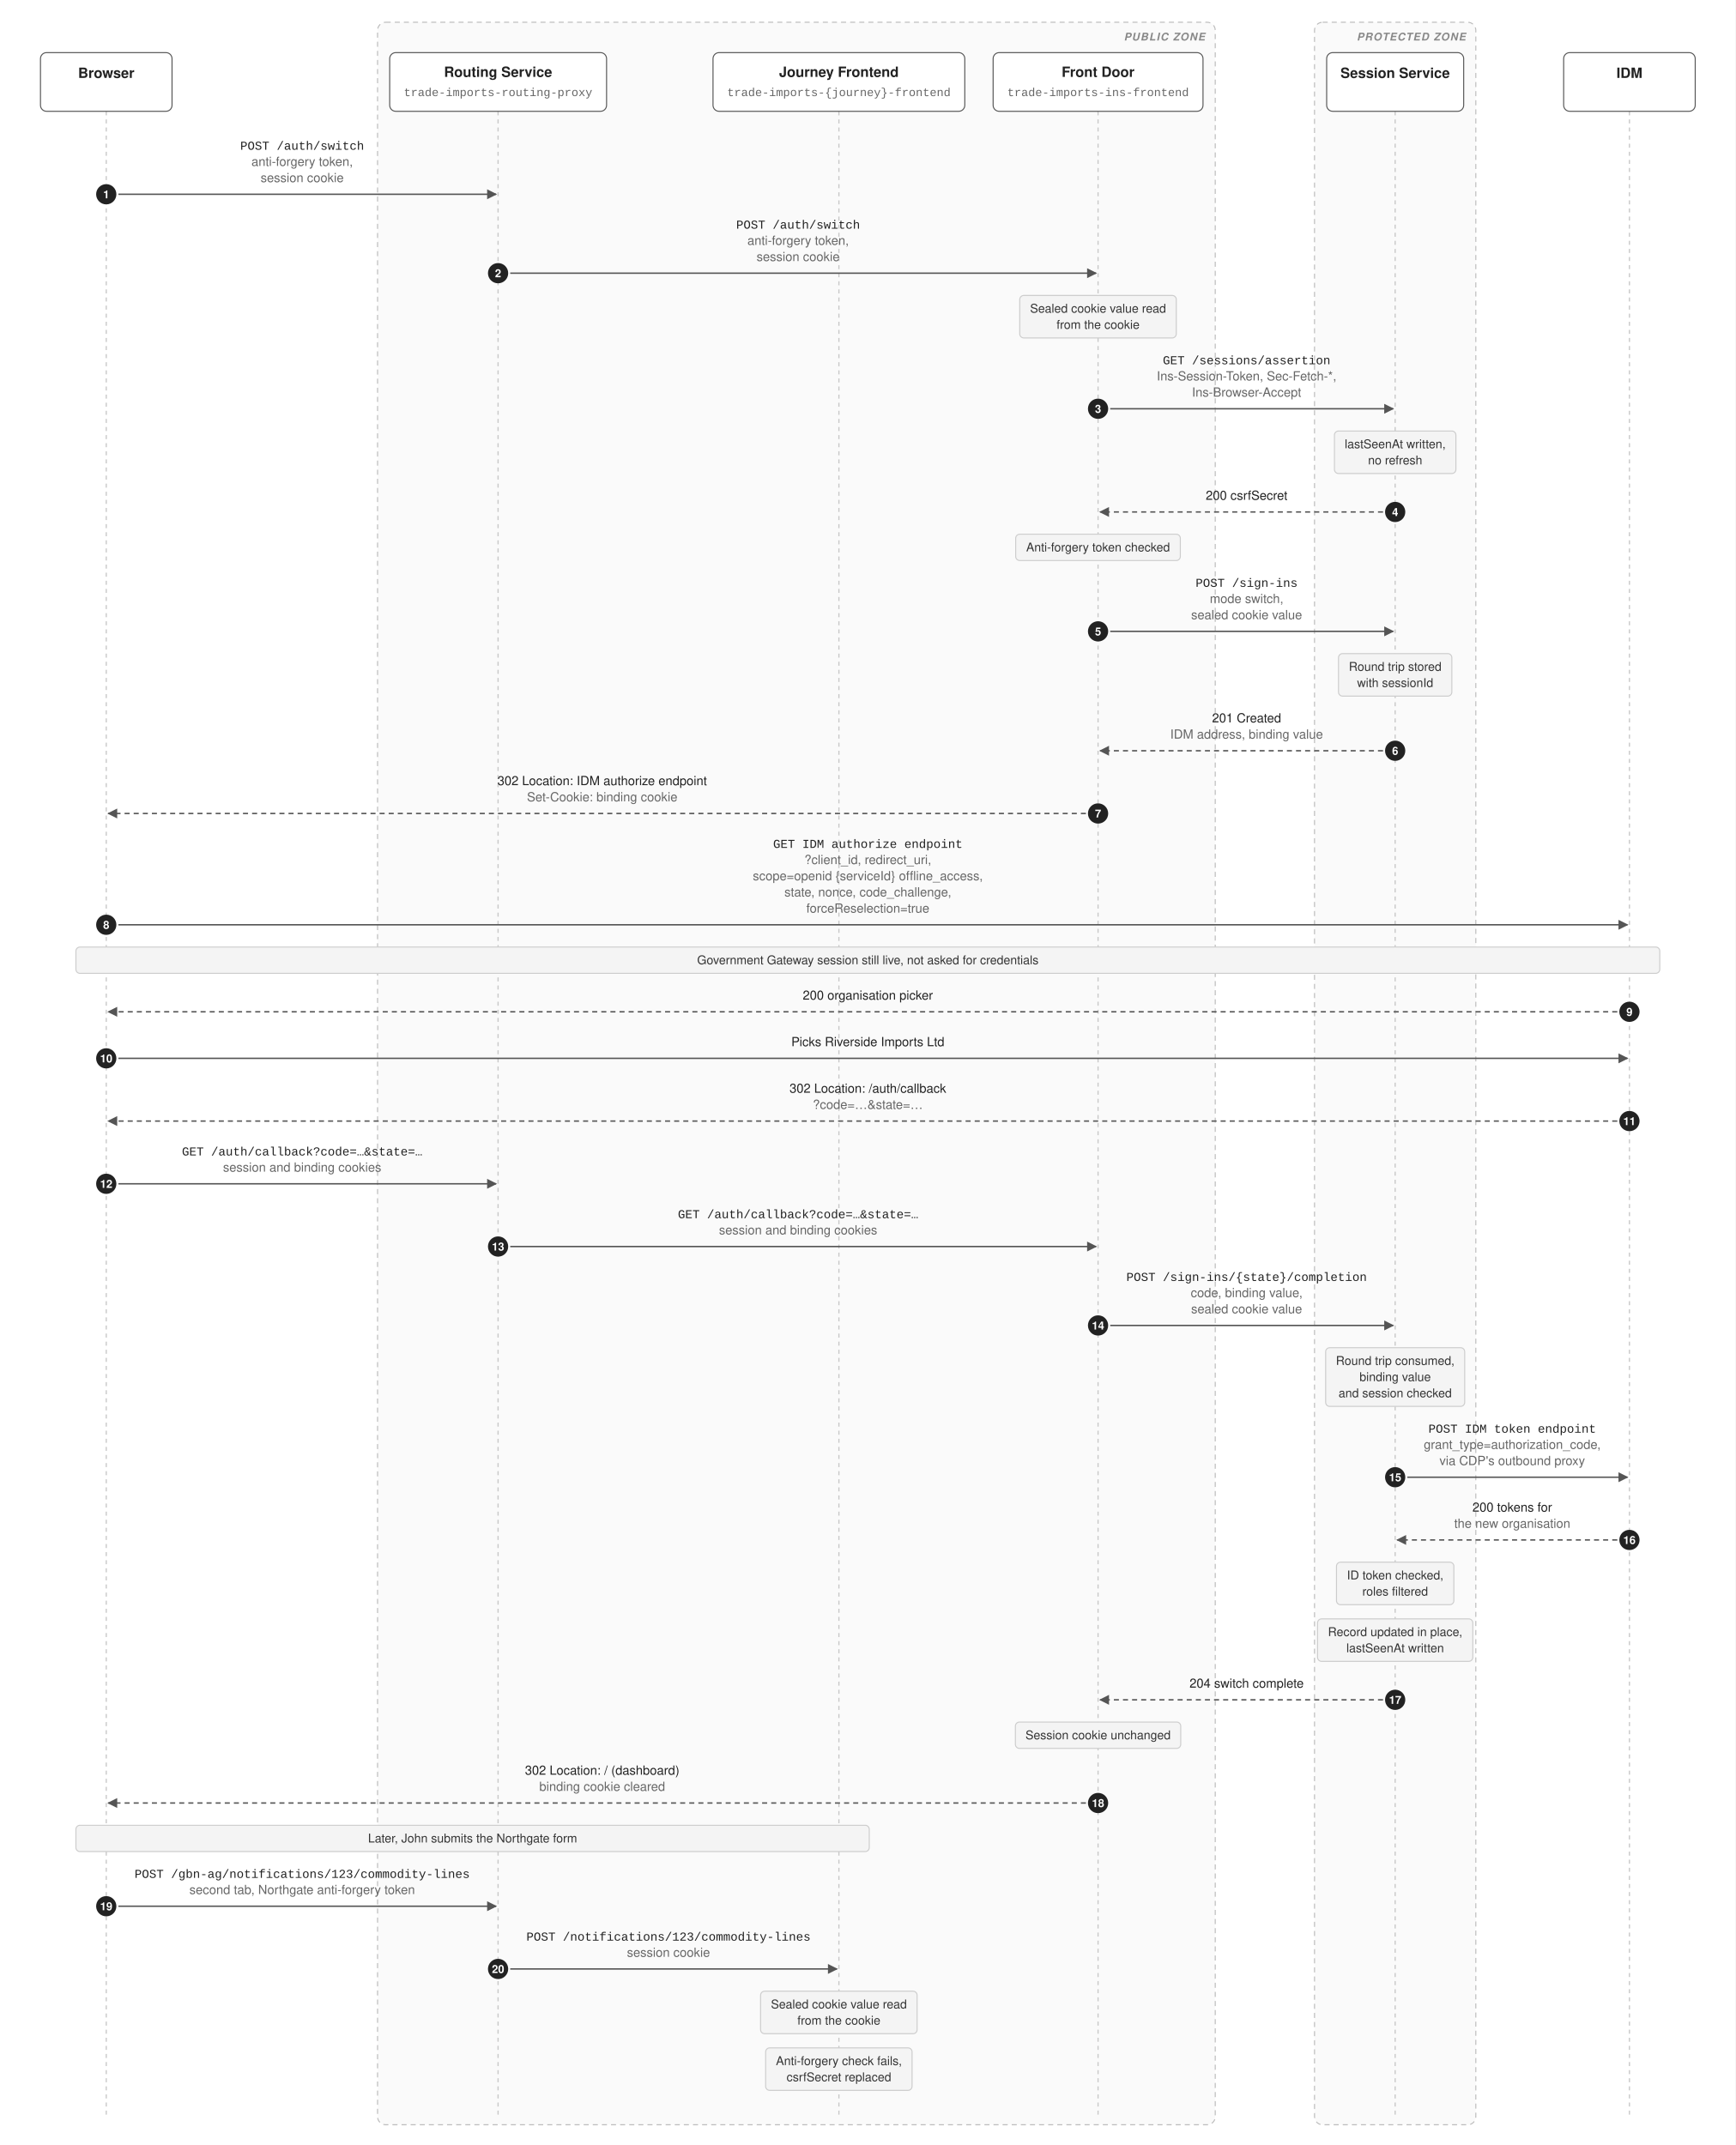
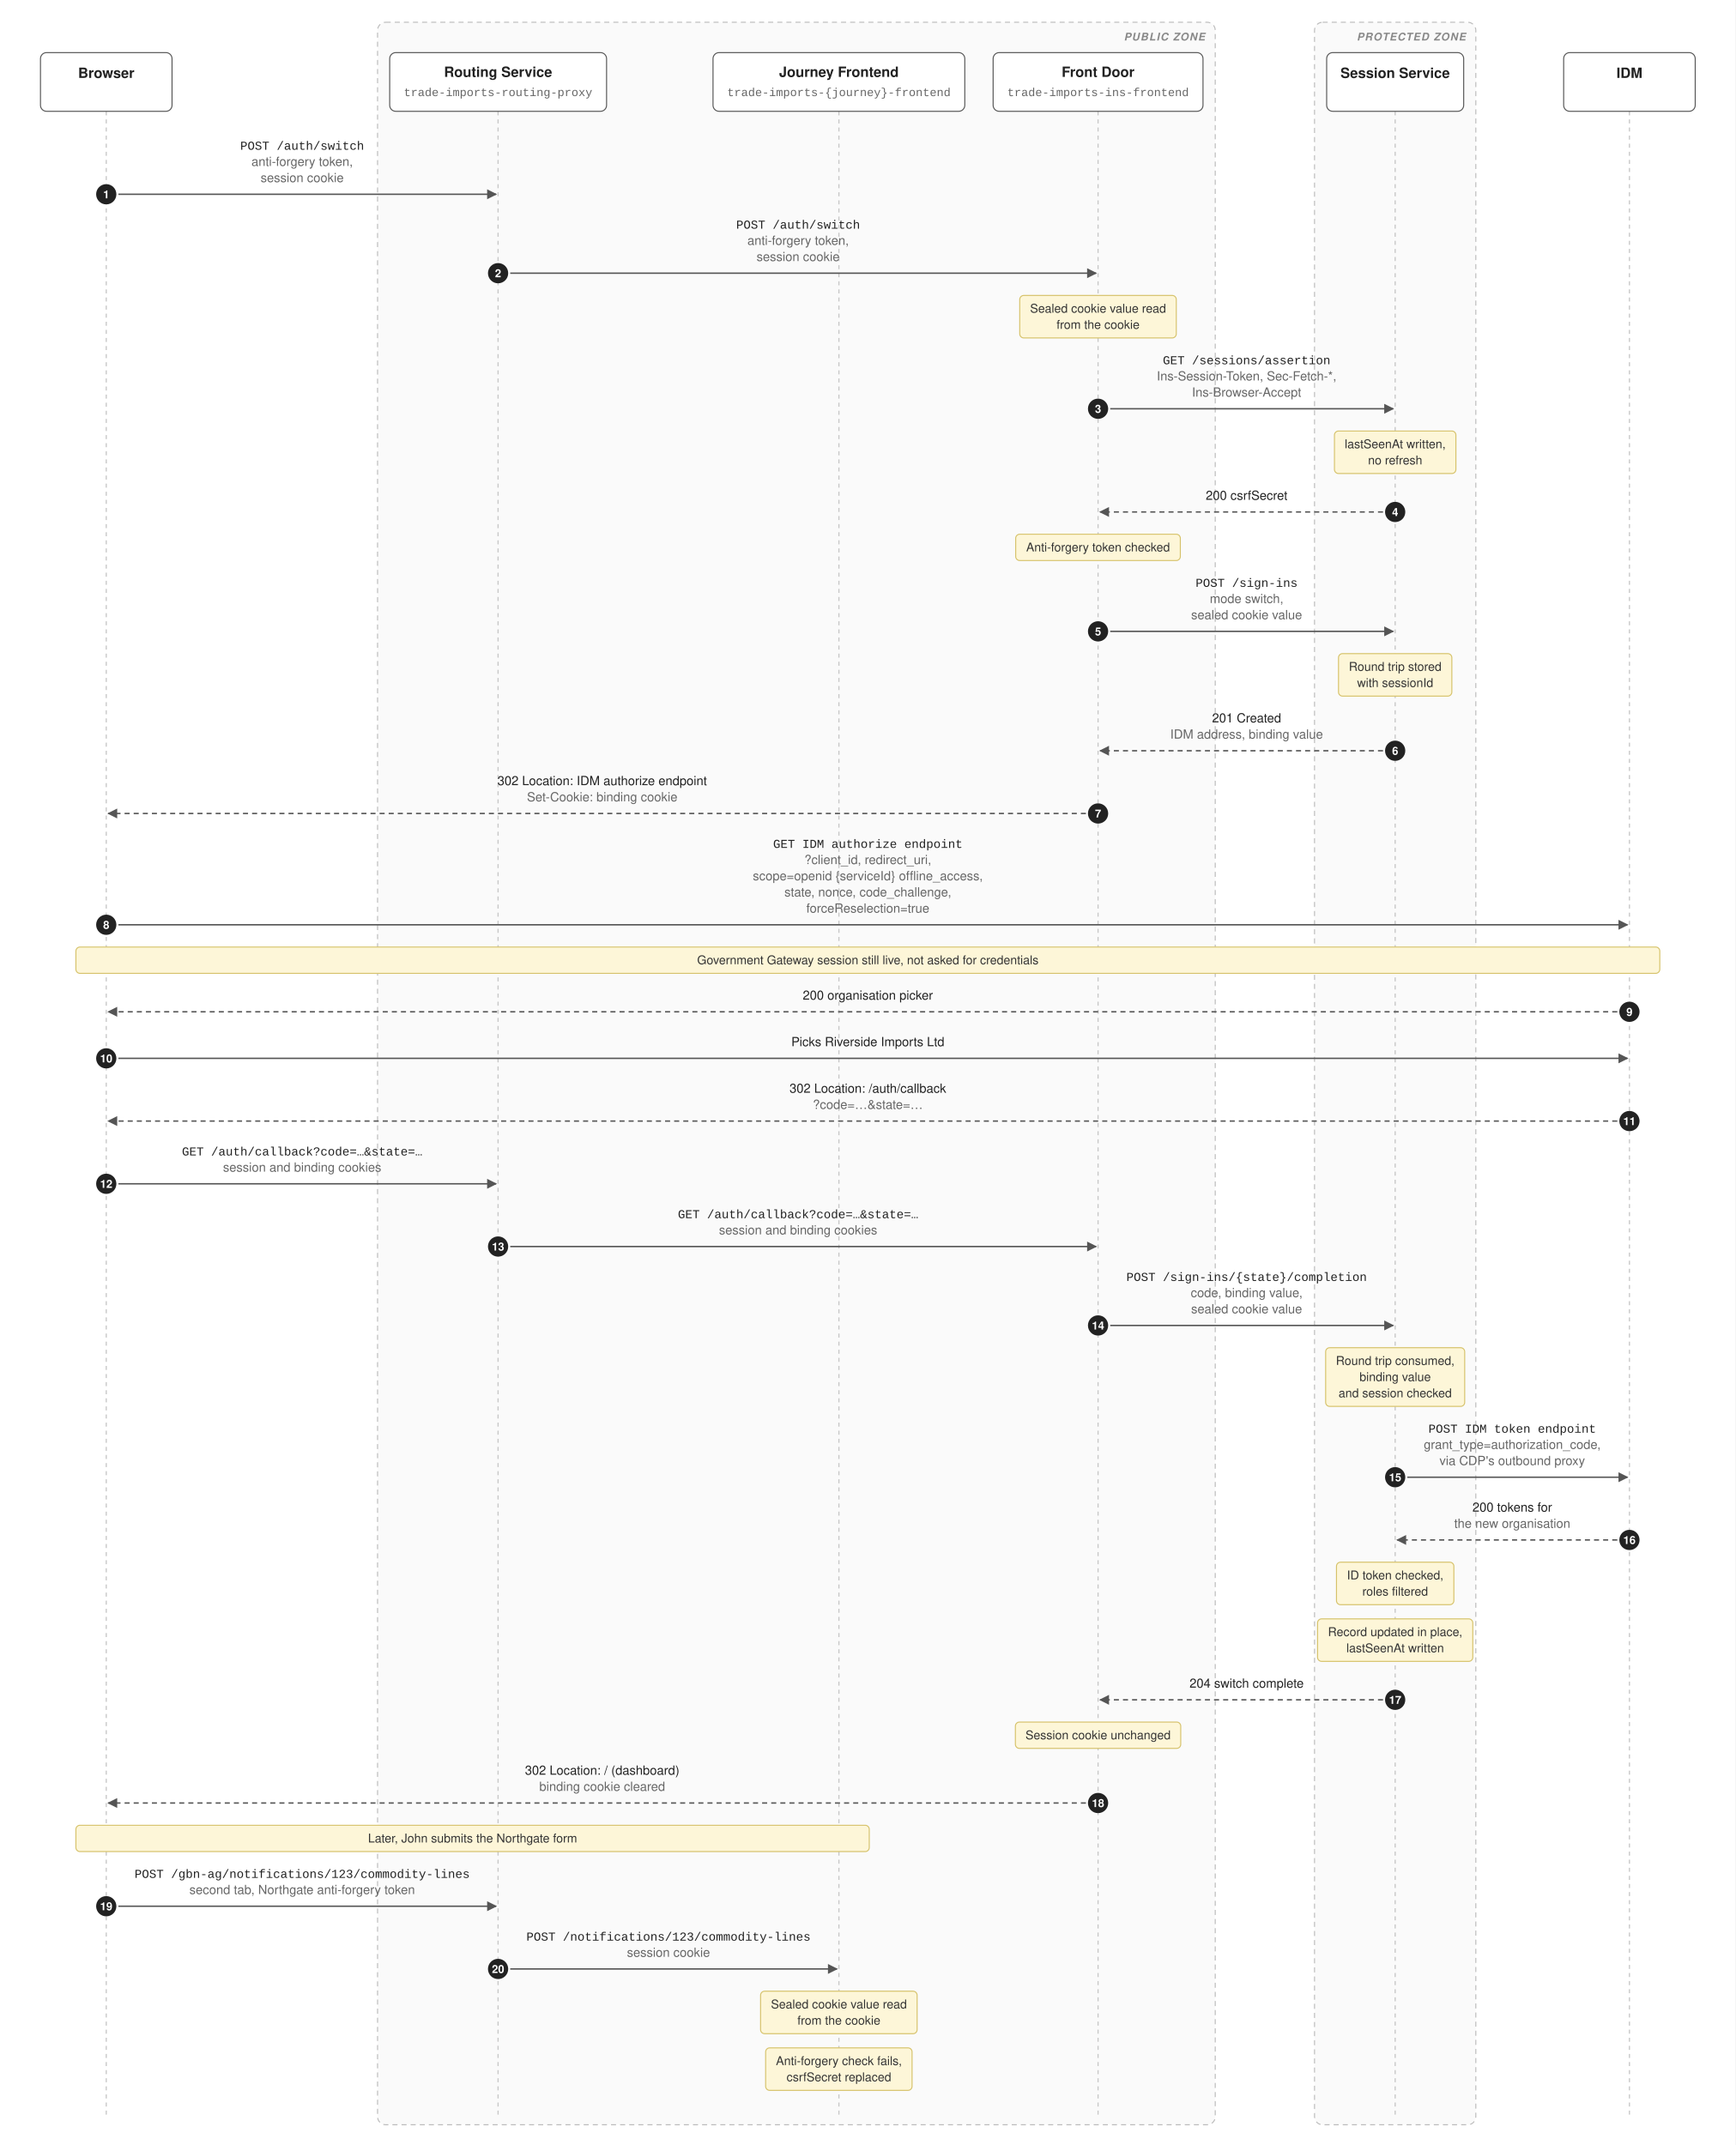
<svg xmlns="http://www.w3.org/2000/svg" viewBox="0 0 1715 2120" width="1715" height="2120" font-family="Helvetica Neue, Helvetica, Arial, sans-serif">
  <defs>
    <marker id="arw" viewBox="0 0 10 10" refX="9" refY="5" markerWidth="7" markerHeight="7" orient="auto-start-reverse">
      <path d="M 0 0 L 10 5 L 0 10 z" fill="#555555" />
    </marker>
  </defs>
  <rect x="0" y="0" width="1715" height="2120" fill="#ffffff" />
  <rect x="373.1" y="22" width="827.8" height="2078" rx="8" fill="#fafafa" stroke="#bbbbbb" stroke-dasharray="5 4" />
  <text x="1190.8" y="40" font-size="10.5" fill="#888888" text-anchor="end" font-weight="700" font-style="italic" letter-spacing="0.09em">PUBLIC ZONE</text>
  <rect x="1299" y="22" width="159.4" height="2078" rx="8" fill="#fafafa" stroke="#bbbbbb" stroke-dasharray="5 4" />
  <text x="1448.4" y="40" font-size="10.5" fill="#888888" text-anchor="end" font-weight="700" font-style="italic" letter-spacing="0.09em">PROTECTED ZONE</text>
  <line x1="105" y1="110" x2="105" y2="2090" stroke="#c8c8c8" stroke-width="1.2" stroke-dasharray="4 4" />
  <rect x="40" y="52" width="130" height="58" rx="6" fill="#ffffff" stroke="#555555" />
  <text x="105" y="77" font-size="14" fill="#222222" text-anchor="middle" font-weight="700">Browser</text>
  <line x1="492.2" y1="110" x2="492.2" y2="2090" stroke="#c8c8c8" stroke-width="1.2" stroke-dasharray="4 4" />
  <rect x="385.1" y="52" width="214.3" height="58" rx="6" fill="#ffffff" stroke="#555555" />
  <text x="492.2" y="76" font-size="14" fill="#222222" text-anchor="middle" font-weight="700">Routing Service</text>
  <text x="492.2" y="95" font-size="11.5" fill="#666666" text-anchor="middle" font-family="Menlo, Consolas, Courier New, monospace">trade-imports-routing-proxy</text>
  <line x1="829" y1="110" x2="829" y2="2090" stroke="#c8c8c8" stroke-width="1.2" stroke-dasharray="4 4" />
  <rect x="704.6" y="52" width="248.8" height="58" rx="6" fill="#ffffff" stroke="#555555" />
  <text x="829" y="76" font-size="14" fill="#222222" text-anchor="middle" font-weight="700">Journey Frontend</text>
  <text x="829" y="95" font-size="11.5" fill="#666666" text-anchor="middle" font-family="Menlo, Consolas, Courier New, monospace">trade-imports-{journey}-frontend</text>
  <line x1="1085.1" y1="110" x2="1085.1" y2="2090" stroke="#c8c8c8" stroke-width="1.2" stroke-dasharray="4 4" />
  <rect x="981.4" y="52" width="207.4" height="58" rx="6" fill="#ffffff" stroke="#555555" />
  <text x="1085.1" y="76" font-size="14" fill="#222222" text-anchor="middle" font-weight="700">Front Door</text>
  <text x="1085.1" y="95" font-size="11.5" fill="#666666" text-anchor="middle" font-family="Menlo, Consolas, Courier New, monospace">trade-imports-ins-frontend</text>
  <line x1="1378.7" y1="110" x2="1378.7" y2="2090" stroke="#c8c8c8" stroke-width="1.2" stroke-dasharray="4 4" />
  <rect x="1311" y="52" width="135.4" height="58" rx="6" fill="#ffffff" stroke="#555555" />
  <text x="1378.7" y="77" font-size="14" fill="#222222" text-anchor="middle" font-weight="700">Session Service</text>
  <line x1="1610.2" y1="110" x2="1610.2" y2="2090" stroke="#c8c8c8" stroke-width="1.2" stroke-dasharray="4 4" />
  <rect x="1545.2" y="52" width="130" height="58" rx="6" fill="#ffffff" stroke="#555555" />
  <text x="1610.2" y="77" font-size="14" fill="#222222" text-anchor="middle" font-weight="700">IDM</text>
  <text x="298.6" y="148" font-size="12" fill="#222222" text-anchor="middle" font-family="Menlo, Consolas, Courier New, monospace">POST /auth/switch</text>
  <text x="298.6" y="164" font-size="12.5" fill="#666666" text-anchor="middle">anti-forgery token,</text>
  <text x="298.6" y="180" font-size="12.5" fill="#666666" text-anchor="middle">session cookie</text>
  <line x1="117" y1="192" x2="490.2" y2="192" stroke="#555555" stroke-width="1.4" marker-end="url(#arw)" />
  <circle cx="105" cy="192" r="10" fill="#222222" />
  <text x="105" y="196" font-size="11" fill="#ffffff" text-anchor="middle" font-weight="700">1</text>
  <text x="788.7" y="226" font-size="12" fill="#222222" text-anchor="middle" font-family="Menlo, Consolas, Courier New, monospace">POST /auth/switch</text>
  <text x="788.7" y="242" font-size="12.5" fill="#666666" text-anchor="middle">anti-forgery token,</text>
  <text x="788.7" y="258" font-size="12.5" fill="#666666" text-anchor="middle">session cookie</text>
  <line x1="504.2" y1="270" x2="1083.1" y2="270" stroke="#555555" stroke-width="1.4" marker-end="url(#arw)" />
  <circle cx="492.2" cy="270" r="10" fill="#222222" />
  <text x="492.2" y="274" font-size="11" fill="#ffffff" text-anchor="middle" font-weight="700">2</text>
-   <rect x="1007.7" y="292" width="154.7" height="42" rx="4" fill="#f4f4f4" stroke="#cccccc" />
+   <rect x="1007.7" y="292" width="154.7" height="42" rx="4" fill="#fdf6d8" stroke="#d6c26a" />
  <text x="1085.1" y="309" font-size="12" fill="#333333" text-anchor="middle">Sealed cookie value read</text>
  <text x="1085.1" y="325" font-size="12" fill="#333333" text-anchor="middle">from the cookie</text>
  <text x="1231.9" y="360" font-size="12" fill="#222222" text-anchor="middle" font-family="Menlo, Consolas, Courier New, monospace">GET /sessions/assertion</text>
  <text x="1231.9" y="376" font-size="12.5" fill="#666666" text-anchor="middle">Ins-Session-Token, Sec-Fetch-*,</text>
  <text x="1231.9" y="392" font-size="12.5" fill="#666666" text-anchor="middle">Ins-Browser-Accept</text>
  <line x1="1097.1" y1="404" x2="1376.7" y2="404" stroke="#555555" stroke-width="1.4" marker-end="url(#arw)" />
  <circle cx="1085.1" cy="404" r="10" fill="#222222" />
  <text x="1085.1" y="408" font-size="11" fill="#ffffff" text-anchor="middle" font-weight="700">3</text>
-   <rect x="1318.7" y="426" width="120" height="42" rx="4" fill="#f4f4f4" stroke="#cccccc" />
+   <rect x="1318.7" y="426" width="120" height="42" rx="4" fill="#fdf6d8" stroke="#d6c26a" />
  <text x="1378.7" y="443" font-size="12" fill="#333333" text-anchor="middle">lastSeenAt written,</text>
  <text x="1378.7" y="459" font-size="12" fill="#333333" text-anchor="middle">no refresh</text>
  <text x="1231.9" y="494" font-size="12.5" fill="#222222" text-anchor="middle">200 csrfSecret</text>
  <line x1="1366.7" y1="506" x2="1087.1" y2="506" stroke="#555555" stroke-width="1.4" stroke-dasharray="5 4" marker-end="url(#arw)" />
  <circle cx="1378.7" cy="506" r="10" fill="#222222" />
  <text x="1378.7" y="510" font-size="11" fill="#ffffff" text-anchor="middle" font-weight="700">4</text>
-   <rect x="1003.7" y="528" width="162.7" height="26" rx="4" fill="#f4f4f4" stroke="#cccccc" />
+   <rect x="1003.7" y="528" width="162.7" height="26" rx="4" fill="#fdf6d8" stroke="#d6c26a" />
  <text x="1085.1" y="545" font-size="12" fill="#333333" text-anchor="middle">Anti-forgery token checked</text>
  <text x="1231.9" y="580" font-size="12" fill="#222222" text-anchor="middle" font-family="Menlo, Consolas, Courier New, monospace">POST /sign-ins</text>
  <text x="1231.9" y="596" font-size="12.5" fill="#666666" text-anchor="middle">mode switch,</text>
  <text x="1231.9" y="612" font-size="12.5" fill="#666666" text-anchor="middle">sealed cookie value</text>
  <line x1="1097.1" y1="624" x2="1376.7" y2="624" stroke="#555555" stroke-width="1.4" marker-end="url(#arw)" />
  <circle cx="1085.1" cy="624" r="10" fill="#222222" />
  <text x="1085.1" y="628" font-size="11" fill="#ffffff" text-anchor="middle" font-weight="700">5</text>
-   <rect x="1322.7" y="646" width="112" height="42" rx="4" fill="#f4f4f4" stroke="#cccccc" />
+   <rect x="1322.7" y="646" width="112" height="42" rx="4" fill="#fdf6d8" stroke="#d6c26a" />
  <text x="1378.7" y="663" font-size="12" fill="#333333" text-anchor="middle">Round trip stored</text>
  <text x="1378.7" y="679" font-size="12" fill="#333333" text-anchor="middle">with sessionId</text>
  <text x="1231.9" y="714" font-size="12.5" fill="#222222" text-anchor="middle">201 Created</text>
  <text x="1231.9" y="730" font-size="12.5" fill="#666666" text-anchor="middle">IDM address, binding value</text>
  <line x1="1366.7" y1="742" x2="1087.1" y2="742" stroke="#555555" stroke-width="1.4" stroke-dasharray="5 4" marker-end="url(#arw)" />
  <circle cx="1378.7" cy="742" r="10" fill="#222222" />
  <text x="1378.7" y="746" font-size="11" fill="#ffffff" text-anchor="middle" font-weight="700">6</text>
  <text x="595.1" y="776" font-size="12.5" fill="#222222" text-anchor="middle">302 Location: IDM authorize endpoint</text>
  <text x="595.1" y="792" font-size="12.5" fill="#666666" text-anchor="middle">Set-Cookie: binding cookie</text>
  <line x1="1073.1" y1="804" x2="107" y2="804" stroke="#555555" stroke-width="1.4" stroke-dasharray="5 4" marker-end="url(#arw)" />
  <circle cx="1085.1" cy="804" r="10" fill="#222222" />
  <text x="1085.1" y="808" font-size="11" fill="#ffffff" text-anchor="middle" font-weight="700">7</text>
  <text x="857.6" y="838" font-size="12" fill="#222222" text-anchor="middle" font-family="Menlo, Consolas, Courier New, monospace">GET IDM authorize endpoint</text>
  <text x="857.6" y="854" font-size="12.5" fill="#666666" text-anchor="middle">?client_id, redirect_uri,</text>
  <text x="857.6" y="870" font-size="12.5" fill="#666666" text-anchor="middle">scope=openid {serviceId} offline_access,</text>
  <text x="857.6" y="886" font-size="12.5" fill="#666666" text-anchor="middle">state, nonce, code_challenge,</text>
  <text x="857.6" y="902" font-size="12.5" fill="#666666" text-anchor="middle">forceReselection=true</text>
  <line x1="117" y1="914" x2="1608.2" y2="914" stroke="#555555" stroke-width="1.4" marker-end="url(#arw)" />
  <circle cx="105" cy="914" r="10" fill="#222222" />
  <text x="105" y="918" font-size="11" fill="#ffffff" text-anchor="middle" font-weight="700">8</text>
-   <rect x="75" y="936" width="1565.2" height="26" rx="4" fill="#f4f4f4" stroke="#cccccc" />
+   <rect x="75" y="936" width="1565.2" height="26" rx="4" fill="#fdf6d8" stroke="#d6c26a" />
  <text x="857.6" y="953" font-size="12" fill="#333333" text-anchor="middle">Government Gateway session still live, not asked for credentials</text>
  <text x="857.6" y="988" font-size="12.5" fill="#222222" text-anchor="middle">200 organisation picker</text>
  <line x1="1598.2" y1="1000" x2="107" y2="1000" stroke="#555555" stroke-width="1.4" stroke-dasharray="5 4" marker-end="url(#arw)" />
  <circle cx="1610.2" cy="1000" r="10" fill="#222222" />
  <text x="1610.2" y="1004" font-size="11" fill="#ffffff" text-anchor="middle" font-weight="700">9</text>
  <text x="857.6" y="1034" font-size="12.5" fill="#222222" text-anchor="middle">Picks Riverside Imports Ltd</text>
  <line x1="117" y1="1046" x2="1608.2" y2="1046" stroke="#555555" stroke-width="1.4" marker-end="url(#arw)" />
  <circle cx="105" cy="1046" r="10" fill="#222222" />
  <text x="105" y="1050" font-size="11" fill="#ffffff" text-anchor="middle" font-weight="700">10</text>
  <text x="857.6" y="1080" font-size="12.5" fill="#222222" text-anchor="middle">302 Location: /auth/callback</text>
  <text x="857.6" y="1096" font-size="12.5" fill="#666666" text-anchor="middle">?code=…&amp;state=…</text>
  <line x1="1598.2" y1="1108" x2="107" y2="1108" stroke="#555555" stroke-width="1.4" stroke-dasharray="5 4" marker-end="url(#arw)" />
  <circle cx="1610.2" cy="1108" r="10" fill="#222222" />
  <text x="1610.2" y="1112" font-size="11" fill="#ffffff" text-anchor="middle" font-weight="700">11</text>
  <text x="298.6" y="1142" font-size="12" fill="#222222" text-anchor="middle" font-family="Menlo, Consolas, Courier New, monospace">GET /auth/callback?code=…&amp;state=…</text>
  <text x="298.6" y="1158" font-size="12.5" fill="#666666" text-anchor="middle">session and binding cookies</text>
  <line x1="117" y1="1170" x2="490.2" y2="1170" stroke="#555555" stroke-width="1.4" marker-end="url(#arw)" />
  <circle cx="105" cy="1170" r="10" fill="#222222" />
  <text x="105" y="1174" font-size="11" fill="#ffffff" text-anchor="middle" font-weight="700">12</text>
  <text x="788.7" y="1204" font-size="12" fill="#222222" text-anchor="middle" font-family="Menlo, Consolas, Courier New, monospace">GET /auth/callback?code=…&amp;state=…</text>
  <text x="788.7" y="1220" font-size="12.5" fill="#666666" text-anchor="middle">session and binding cookies</text>
  <line x1="504.2" y1="1232" x2="1083.1" y2="1232" stroke="#555555" stroke-width="1.4" marker-end="url(#arw)" />
  <circle cx="492.2" cy="1232" r="10" fill="#222222" />
  <text x="492.2" y="1236" font-size="11" fill="#ffffff" text-anchor="middle" font-weight="700">13</text>
  <text x="1231.9" y="1266" font-size="12" fill="#222222" text-anchor="middle" font-family="Menlo, Consolas, Courier New, monospace">POST /sign-ins/{state}/completion</text>
  <text x="1231.9" y="1282" font-size="12.5" fill="#666666" text-anchor="middle">code, binding value,</text>
  <text x="1231.9" y="1298" font-size="12.5" fill="#666666" text-anchor="middle">sealed cookie value</text>
  <line x1="1097.1" y1="1310" x2="1376.7" y2="1310" stroke="#555555" stroke-width="1.4" marker-end="url(#arw)" />
  <circle cx="1085.1" cy="1310" r="10" fill="#222222" />
  <text x="1085.1" y="1314" font-size="11" fill="#ffffff" text-anchor="middle" font-weight="700">14</text>
-   <rect x="1310" y="1332" width="137.4" height="58" rx="4" fill="#f4f4f4" stroke="#cccccc" />
+   <rect x="1310" y="1332" width="137.4" height="58" rx="4" fill="#fdf6d8" stroke="#d6c26a" />
  <text x="1378.7" y="1349" font-size="12" fill="#333333" text-anchor="middle">Round trip consumed,</text>
  <text x="1378.7" y="1365" font-size="12" fill="#333333" text-anchor="middle">binding value</text>
  <text x="1378.7" y="1381" font-size="12" fill="#333333" text-anchor="middle">and session checked</text>
  <text x="1494.4" y="1416" font-size="12" fill="#222222" text-anchor="middle" font-family="Menlo, Consolas, Courier New, monospace">POST IDM token endpoint</text>
  <text x="1494.4" y="1432" font-size="12.5" fill="#666666" text-anchor="middle">grant_type=authorization_code,</text>
  <text x="1494.4" y="1448" font-size="12.5" fill="#666666" text-anchor="middle">via CDP's outbound proxy</text>
  <line x1="1390.7" y1="1460" x2="1608.2" y2="1460" stroke="#555555" stroke-width="1.4" marker-end="url(#arw)" />
  <circle cx="1378.7" cy="1460" r="10" fill="#222222" />
  <text x="1378.7" y="1464" font-size="11" fill="#ffffff" text-anchor="middle" font-weight="700">15</text>
  <text x="1494.4" y="1494" font-size="12.5" fill="#222222" text-anchor="middle">200 tokens for</text>
  <text x="1494.4" y="1510" font-size="12.5" fill="#666666" text-anchor="middle">the new organisation</text>
  <line x1="1598.2" y1="1522" x2="1380.7" y2="1522" stroke="#555555" stroke-width="1.4" stroke-dasharray="5 4" marker-end="url(#arw)" />
  <circle cx="1610.2" cy="1522" r="10" fill="#222222" />
  <text x="1610.2" y="1526" font-size="11" fill="#ffffff" text-anchor="middle" font-weight="700">16</text>
-   <rect x="1320.7" y="1544" width="116" height="42" rx="4" fill="#f4f4f4" stroke="#cccccc" />
+   <rect x="1320.7" y="1544" width="116" height="42" rx="4" fill="#fdf6d8" stroke="#d6c26a" />
  <text x="1378.7" y="1561" font-size="12" fill="#333333" text-anchor="middle">ID token checked,</text>
  <text x="1378.7" y="1577" font-size="12" fill="#333333" text-anchor="middle">roles filtered</text>
-   <rect x="1302" y="1600" width="153.4" height="42" rx="4" fill="#f4f4f4" stroke="#cccccc" />
+   <rect x="1302" y="1600" width="153.4" height="42" rx="4" fill="#fdf6d8" stroke="#d6c26a" />
  <text x="1378.7" y="1617" font-size="12" fill="#333333" text-anchor="middle">Record updated in place,</text>
  <text x="1378.7" y="1633" font-size="12" fill="#333333" text-anchor="middle">lastSeenAt written</text>
  <text x="1231.9" y="1668" font-size="12.5" fill="#222222" text-anchor="middle">204 switch complete</text>
  <line x1="1366.7" y1="1680" x2="1087.1" y2="1680" stroke="#555555" stroke-width="1.4" stroke-dasharray="5 4" marker-end="url(#arw)" />
  <circle cx="1378.7" cy="1680" r="10" fill="#222222" />
  <text x="1378.7" y="1684" font-size="11" fill="#ffffff" text-anchor="middle" font-weight="700">17</text>
-   <rect x="1003.4" y="1702" width="163.4" height="26" rx="4" fill="#f4f4f4" stroke="#cccccc" />
+   <rect x="1003.4" y="1702" width="163.4" height="26" rx="4" fill="#fdf6d8" stroke="#d6c26a" />
  <text x="1085.1" y="1719" font-size="12" fill="#333333" text-anchor="middle">Session cookie unchanged</text>
  <text x="595.1" y="1754" font-size="12.5" fill="#222222" text-anchor="middle">302 Location: / (dashboard)</text>
  <text x="595.1" y="1770" font-size="12.5" fill="#666666" text-anchor="middle">binding cookie cleared</text>
  <line x1="1073.1" y1="1782" x2="107" y2="1782" stroke="#555555" stroke-width="1.4" stroke-dasharray="5 4" marker-end="url(#arw)" />
  <circle cx="1085.1" cy="1782" r="10" fill="#222222" />
  <text x="1085.1" y="1786" font-size="11" fill="#ffffff" text-anchor="middle" font-weight="700">18</text>
-   <rect x="75" y="1804" width="784" height="26" rx="4" fill="#f4f4f4" stroke="#cccccc" />
+   <rect x="75" y="1804" width="784" height="26" rx="4" fill="#fdf6d8" stroke="#d6c26a" />
  <text x="467" y="1821" font-size="12" fill="#333333" text-anchor="middle">Later, John submits the Northgate form</text>
  <text x="298.6" y="1856" font-size="12" fill="#222222" text-anchor="middle" font-family="Menlo, Consolas, Courier New, monospace">POST /gbn-ag/notifications/123/commodity-lines</text>
  <text x="298.6" y="1872" font-size="12.5" fill="#666666" text-anchor="middle">second tab, Northgate anti-forgery token</text>
  <line x1="117" y1="1884" x2="490.2" y2="1884" stroke="#555555" stroke-width="1.4" marker-end="url(#arw)" />
  <circle cx="105" cy="1884" r="10" fill="#222222" />
  <text x="105" y="1888" font-size="11" fill="#ffffff" text-anchor="middle" font-weight="700">19</text>
  <text x="660.6" y="1918" font-size="12" fill="#222222" text-anchor="middle" font-family="Menlo, Consolas, Courier New, monospace">POST /notifications/123/commodity-lines</text>
  <text x="660.6" y="1934" font-size="12.5" fill="#666666" text-anchor="middle">session cookie</text>
  <line x1="504.2" y1="1946" x2="827" y2="1946" stroke="#555555" stroke-width="1.4" marker-end="url(#arw)" />
  <circle cx="492.2" cy="1946" r="10" fill="#222222" />
  <text x="492.2" y="1950" font-size="11" fill="#ffffff" text-anchor="middle" font-weight="700">20</text>
-   <rect x="751.6" y="1968" width="154.7" height="42" rx="4" fill="#f4f4f4" stroke="#cccccc" />
+   <rect x="751.6" y="1968" width="154.7" height="42" rx="4" fill="#fdf6d8" stroke="#d6c26a" />
  <text x="829" y="1985" font-size="12" fill="#333333" text-anchor="middle">Sealed cookie value read</text>
  <text x="829" y="2001" font-size="12" fill="#333333" text-anchor="middle">from the cookie</text>
-   <rect x="756.6" y="2024" width="144.7" height="42" rx="4" fill="#f4f4f4" stroke="#cccccc" />
+   <rect x="756.6" y="2024" width="144.7" height="42" rx="4" fill="#fdf6d8" stroke="#d6c26a" />
  <text x="829" y="2041" font-size="12" fill="#333333" text-anchor="middle">Anti-forgery check fails,</text>
  <text x="829" y="2057" font-size="12" fill="#333333" text-anchor="middle">csrfSecret replaced</text>
</svg>
